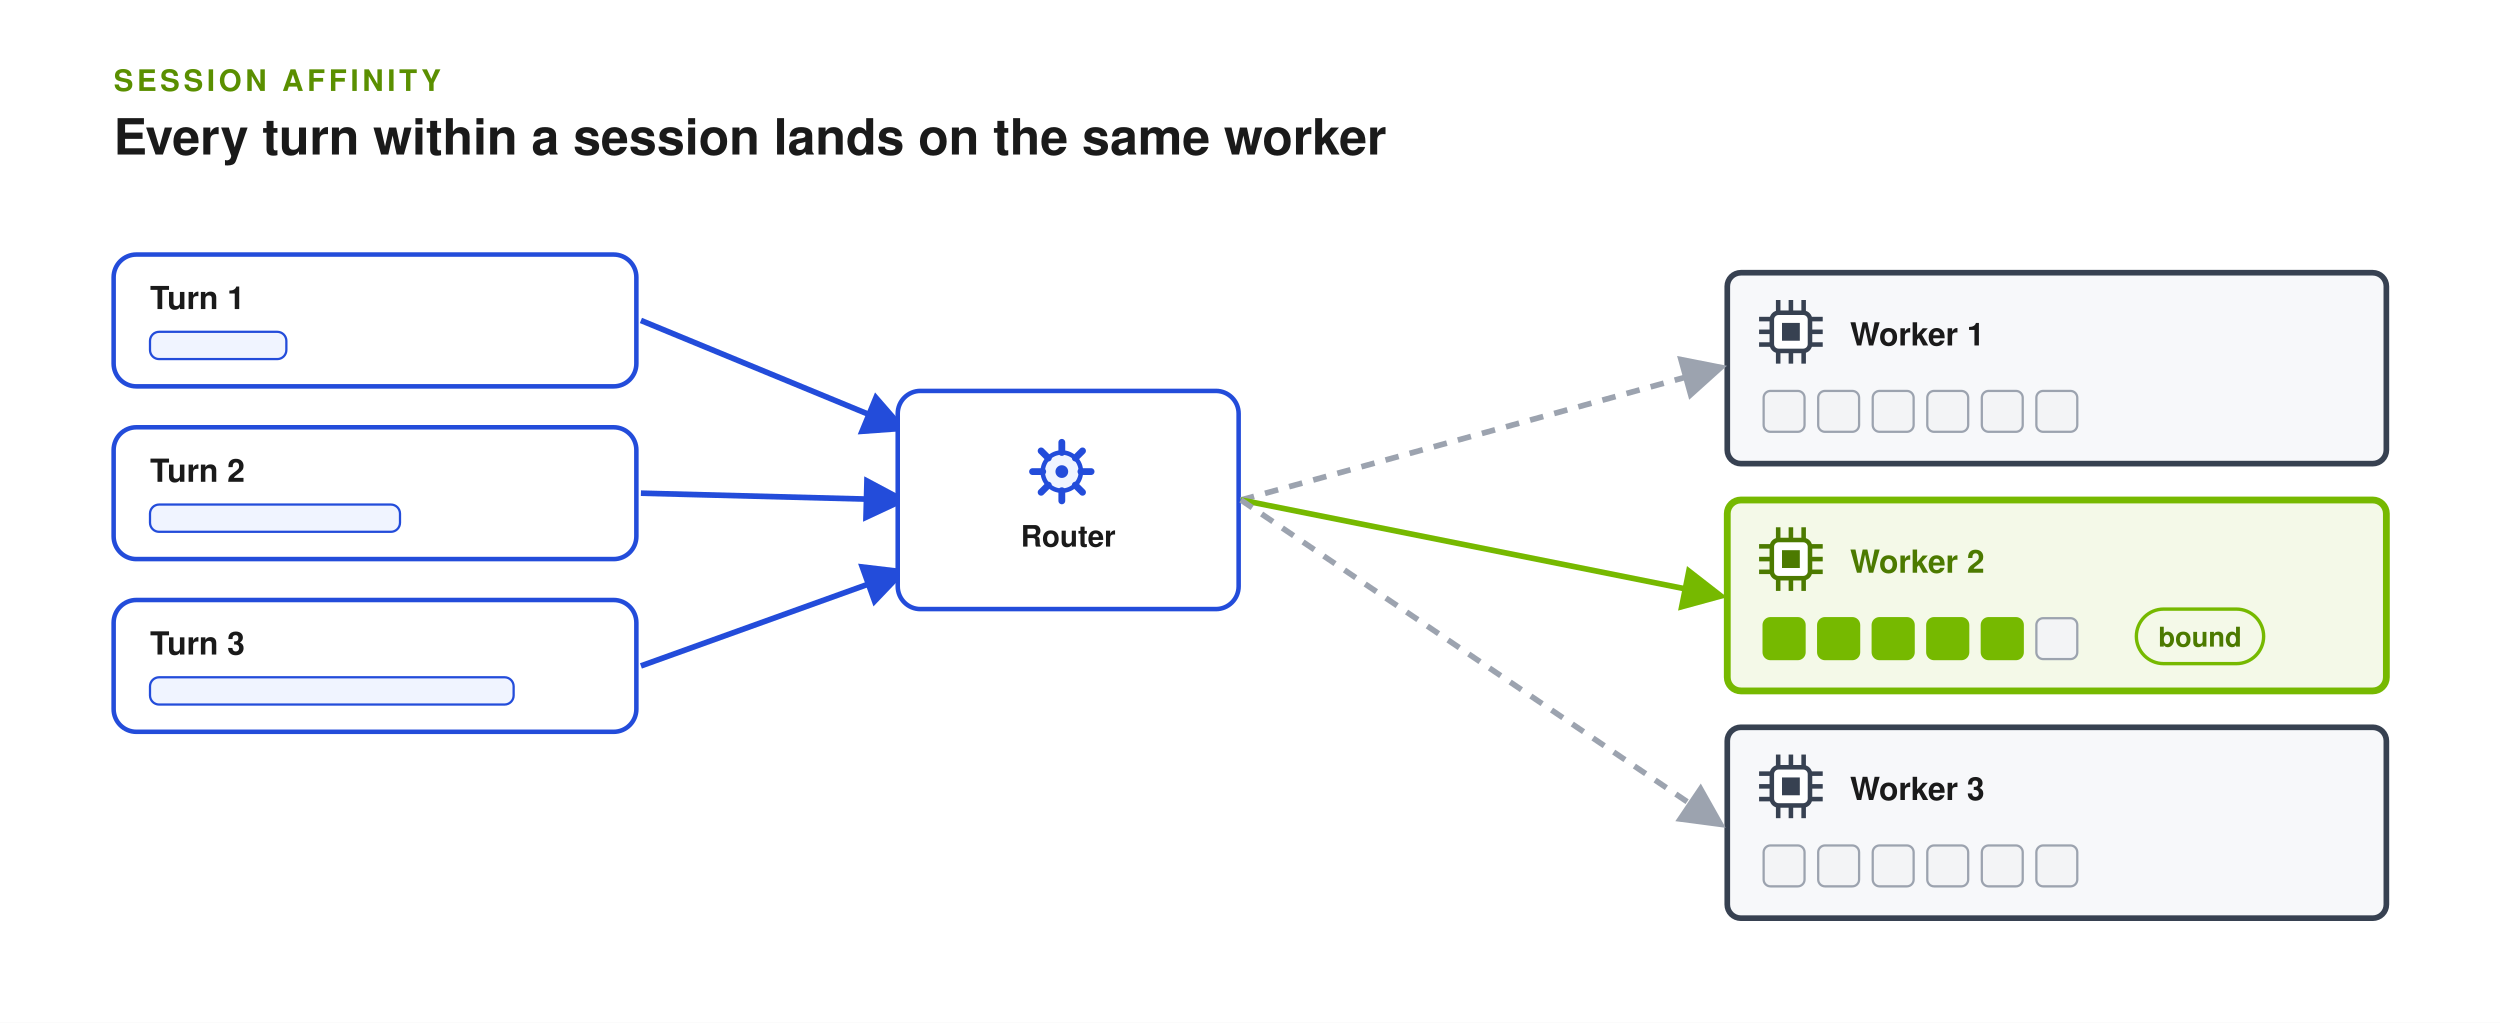
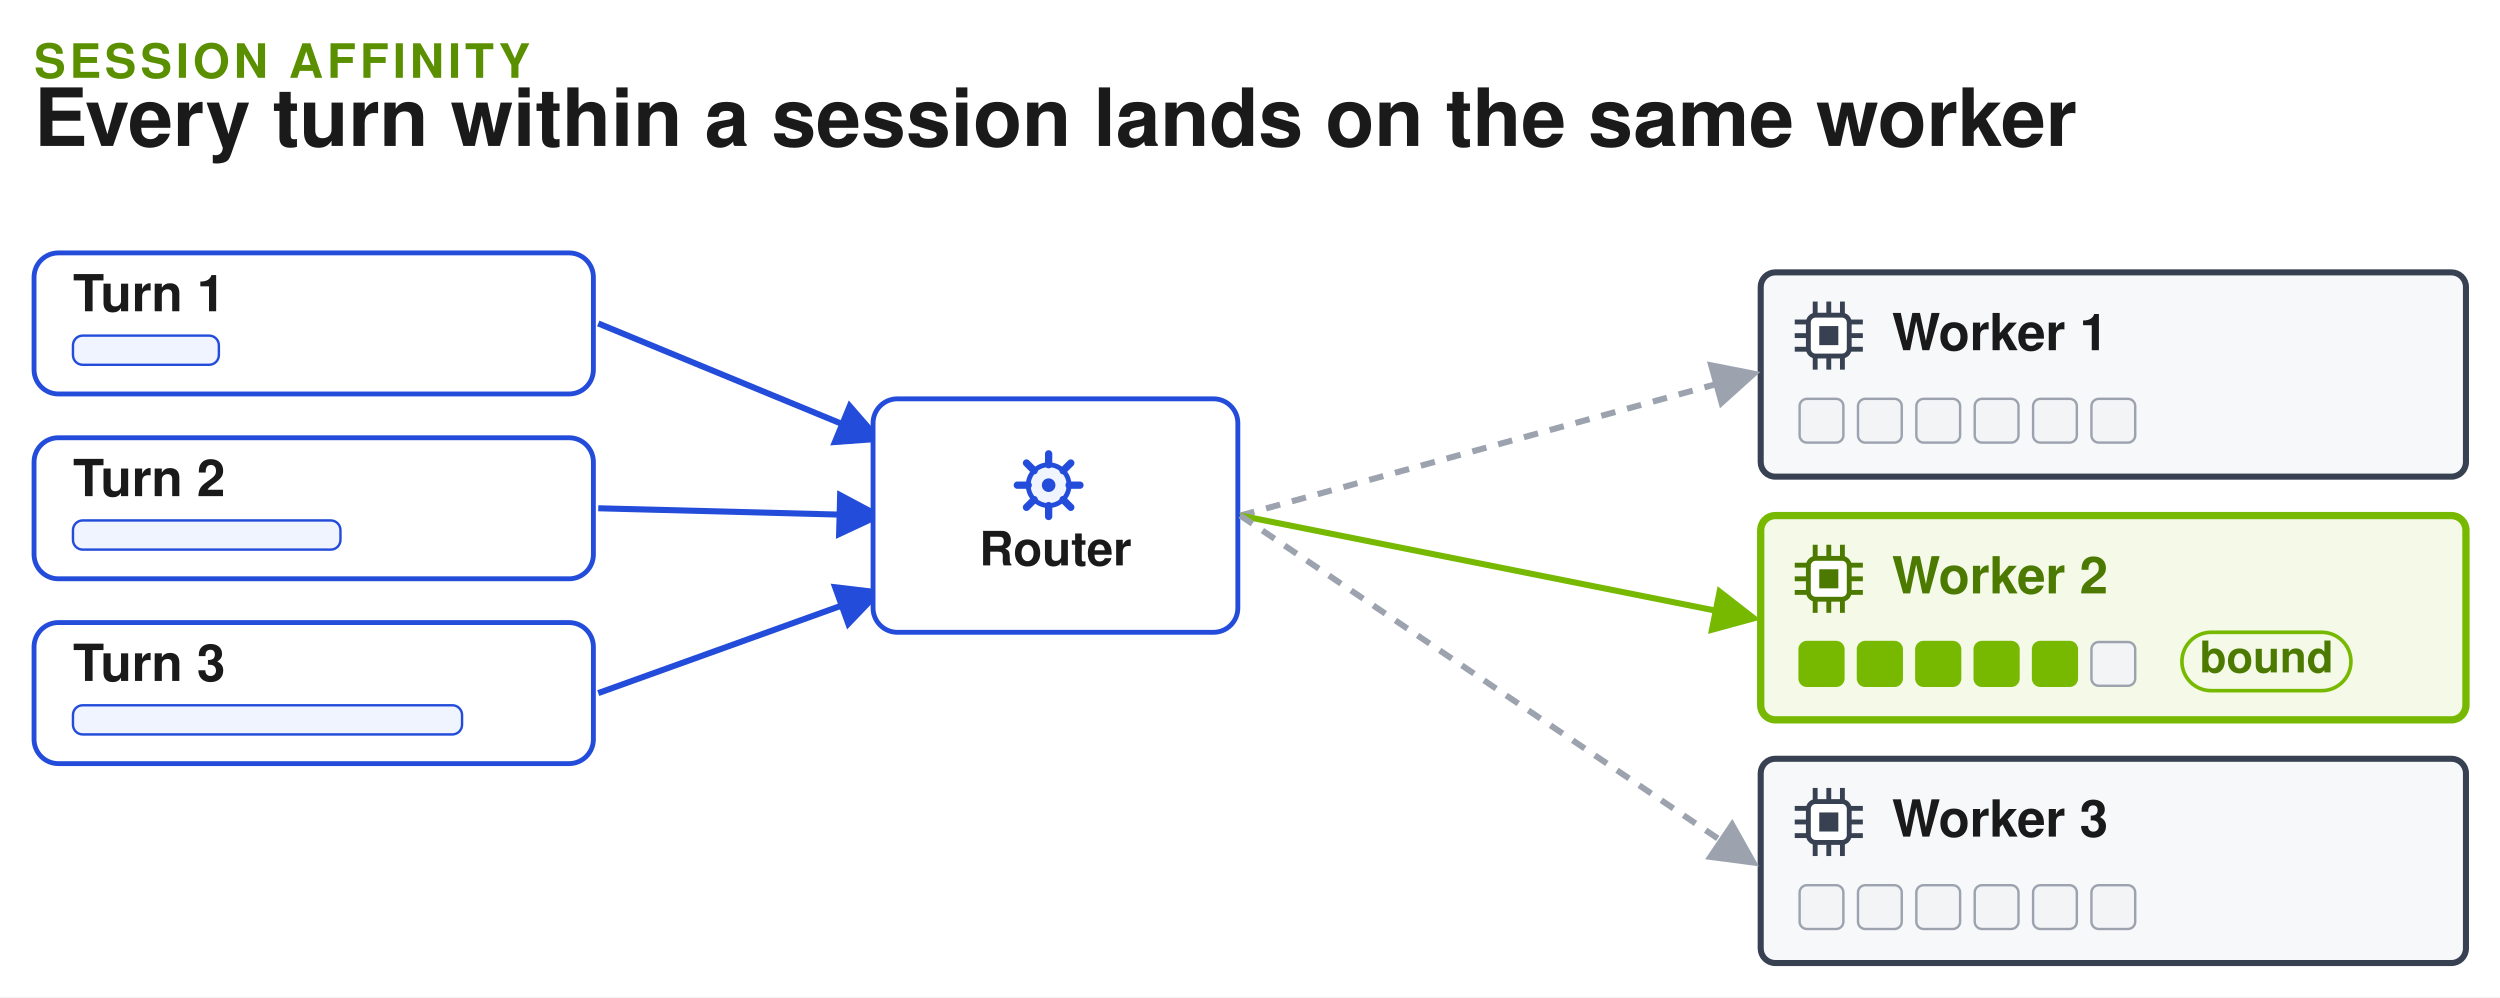
- <svg xmlns="http://www.w3.org/2000/svg" width="1100" height="450" viewBox="0 0 1100 450" role="img" aria-labelledby="title desc" font-family="Helvetica, Arial, sans-serif">
+ <svg xmlns="http://www.w3.org/2000/svg" width="1028" height="410" viewBox="36 8 1028 410" role="img" aria-labelledby="title desc" font-family="Helvetica, Arial, sans-serif">
  <defs>
    <marker id="arrow" viewBox="0 0 10 10" refX="8" refY="5" markerWidth="8" markerHeight="8" orient="auto">
      <path d="M0,0 L10,5 L0,10 z" fill="#234CDA" />
    </marker>
    <marker id="arrow-green" viewBox="0 0 10 10" refX="8" refY="5" markerWidth="8" markerHeight="8" orient="auto">
      <path d="M0,0 L10,5 L0,10 z" fill="#76B900" />
    </marker>
    <marker id="arrow-gray" viewBox="0 0 10 10" refX="8" refY="5" markerWidth="8" markerHeight="8" orient="auto">
      <path d="M0,0 L10,5 L0,10 z" fill="#9CA3AF" />
    </marker>
    <marker id="arrow-amber" viewBox="0 0 10 10" refX="8" refY="5" markerWidth="8" markerHeight="8" orient="auto">
      <path d="M0,0 L10,5 L0,10 z" fill="#D97706" />
    </marker>
    <marker id="arrow-green-start" viewBox="0 0 10 10" refX="8" refY="5" markerWidth="8" markerHeight="8" orient="auto-start-reverse">
      <path d="M0,0 L10,5 L0,10 z" fill="#76B900" />
    </marker>
  </defs>
-   <rect width="1100" height="450" fill="#FFFFFF" />
-   <text x="50" y="40" font-size="13" font-weight="700" letter-spacing="1.6" fill="#5A8F00">SESSION AFFINITY</text>
-   <text x="50" y="68" font-size="22" font-weight="700" fill="#1A1A1A">Every turn within a session lands on the same worker</text>
+   <rect x="36" y="8" width="1028" height="410" fill="#FFFFFF" />
+   <text x="50" y="40" font-size="19.5" font-weight="700" letter-spacing="1.6" fill="#5A8F00">SESSION AFFINITY</text>
+   <text x="50" y="68" font-size="33.0" font-weight="700" fill="#1A1A1A">Every turn within a session lands on the same worker</text>
  <rect x="50" y="112" width="230" height="58" rx="10" fill="#FFFFFF" stroke="#234CDA" stroke-width="2" />
-   <text x="66" y="136" font-size="14" font-weight="700" fill="#1A1A1A">Turn 1</text>
+   <text x="66" y="136" font-size="21.0" font-weight="700" fill="#1A1A1A">Turn 1</text>
  <rect x="66" y="146" width="60" height="12" rx="4" fill="#F0F4FF" stroke="#234CDA" />
  <line x1="282" y1="141" x2="396" y2="188" stroke="#234CDA" stroke-width="2.5" marker-end="url(#arrow)" />
  <rect x="50" y="188" width="230" height="58" rx="10" fill="#FFFFFF" stroke="#234CDA" stroke-width="2" />
-   <text x="66" y="212" font-size="14" font-weight="700" fill="#1A1A1A">Turn 2</text>
+   <text x="66" y="212" font-size="21.0" font-weight="700" fill="#1A1A1A">Turn 2</text>
  <rect x="66" y="222" width="110" height="12" rx="4" fill="#F0F4FF" stroke="#234CDA" />
  <line x1="282" y1="217" x2="396" y2="220" stroke="#234CDA" stroke-width="2.5" marker-end="url(#arrow)" />
  <rect x="50" y="264" width="230" height="58" rx="10" fill="#FFFFFF" stroke="#234CDA" stroke-width="2" />
-   <text x="66" y="288" font-size="14" font-weight="700" fill="#1A1A1A">Turn 3</text>
+   <text x="66" y="288" font-size="21.0" font-weight="700" fill="#1A1A1A">Turn 3</text>
  <rect x="66" y="298" width="160" height="12" rx="4" fill="#F0F4FF" stroke="#234CDA" />
  <line x1="282" y1="293" x2="396" y2="252" stroke="#234CDA" stroke-width="2.5" marker-end="url(#arrow)" />
  <rect x="395.0" y="172.0" width="150" height="96" rx="10" fill="#FFFFFF" stroke="#234CDA" stroke-width="2" />
  <circle cx="467.2" cy="207.5" r="8.4" fill="#F0F4FF" stroke="#234CDA" stroke-width="2" />
  <circle cx="467.2" cy="207.5" r="2.8" fill="#234CDA" />
  <line x1="475.6" y1="207.5" x2="480.08" y2="207.5" stroke="#234CDA" stroke-width="3" stroke-linecap="round" />
  <line x1="473.14" y1="213.44" x2="476.308" y2="216.608" stroke="#234CDA" stroke-width="3" stroke-linecap="round" />
  <line x1="467.2" y1="215.9" x2="467.2" y2="220.38" stroke="#234CDA" stroke-width="3" stroke-linecap="round" />
  <line x1="461.26" y1="213.44" x2="458.092" y2="216.608" stroke="#234CDA" stroke-width="3" stroke-linecap="round" />
  <line x1="458.8" y1="207.5" x2="454.32" y2="207.5" stroke="#234CDA" stroke-width="3" stroke-linecap="round" />
  <line x1="461.26" y1="201.56" x2="458.092" y2="198.392" stroke="#234CDA" stroke-width="3" stroke-linecap="round" />
  <line x1="467.2" y1="199.1" x2="467.2" y2="194.62" stroke="#234CDA" stroke-width="3" stroke-linecap="round" />
  <line x1="473.14" y1="201.56" x2="476.308" y2="198.392" stroke="#234CDA" stroke-width="3" stroke-linecap="round" />
-   <text x="470" y="240.5" font-size="13" font-weight="700" fill="#1A1A1A" text-anchor="middle">Router</text>
+   <text x="470" y="240.5" font-size="19.5" font-weight="700" fill="#1A1A1A" text-anchor="middle">Router</text>
  <rect x="760" y="120" width="290" height="84" rx="6" fill="#F7F8FA" stroke="#374151" stroke-width="2.5" />
  <rect x="779.6" y="137.6" width="16.8" height="16.8" rx="3" fill="#FFFFFF" stroke="#374151" stroke-width="2" />
  <rect x="784.08" y="142.08" width="7.84" height="7.84" fill="#374151" />
  <line x1="782.4" y1="132" x2="782.4" y2="137.6" stroke="#374151" stroke-width="2" />
  <line x1="782.4" y1="154.4" x2="782.4" y2="160" stroke="#374151" stroke-width="2" />
  <line x1="774" y1="140.4" x2="779.6" y2="140.4" stroke="#374151" stroke-width="2" />
  <line x1="796.4" y1="140.4" x2="802" y2="140.4" stroke="#374151" stroke-width="2" />
  <line x1="788.0" y1="132" x2="788.0" y2="137.6" stroke="#374151" stroke-width="2" />
  <line x1="788.0" y1="154.4" x2="788.0" y2="160" stroke="#374151" stroke-width="2" />
  <line x1="774" y1="146.0" x2="779.6" y2="146.0" stroke="#374151" stroke-width="2" />
  <line x1="796.4" y1="146.0" x2="802" y2="146.0" stroke="#374151" stroke-width="2" />
  <line x1="793.6" y1="132" x2="793.6" y2="137.6" stroke="#374151" stroke-width="2" />
  <line x1="793.6" y1="154.4" x2="793.6" y2="160" stroke="#374151" stroke-width="2" />
  <line x1="774" y1="151.6" x2="779.6" y2="151.6" stroke="#374151" stroke-width="2" />
  <line x1="796.4" y1="151.6" x2="802" y2="151.6" stroke="#374151" stroke-width="2" />
-   <text x="814" y="152" font-size="14" font-weight="700" fill="#1A1A1A">Worker 1</text>
+   <text x="814" y="152" font-size="21.0" font-weight="700" fill="#1A1A1A">Worker 1</text>
  <rect x="776" y="172" width="18" height="18" rx="3" fill="#F3F4F6" stroke="#9CA3AF" stroke-width="1" />
  <rect x="800" y="172" width="18" height="18" rx="3" fill="#F3F4F6" stroke="#9CA3AF" stroke-width="1" />
  <rect x="824" y="172" width="18" height="18" rx="3" fill="#F3F4F6" stroke="#9CA3AF" stroke-width="1" />
  <rect x="848" y="172" width="18" height="18" rx="3" fill="#F3F4F6" stroke="#9CA3AF" stroke-width="1" />
  <rect x="872" y="172" width="18" height="18" rx="3" fill="#F3F4F6" stroke="#9CA3AF" stroke-width="1" />
  <rect x="896" y="172" width="18" height="18" rx="3" fill="#F3F4F6" stroke="#9CA3AF" stroke-width="1" />
  <line x1="546" y1="220" x2="756" y2="162" stroke="#9CA3AF" stroke-width="2.5" stroke-dasharray="6 5" marker-end="url(#arrow-gray)" />
  <rect x="760" y="220" width="290" height="84" rx="6" fill="#F4F9E8" stroke="#76B900" stroke-width="3" />
  <rect x="779.6" y="237.6" width="16.8" height="16.8" rx="3" fill="#FFFFFF" stroke="#4C7A00" stroke-width="2" />
  <rect x="784.08" y="242.08" width="7.84" height="7.84" fill="#4C7A00" />
  <line x1="782.4" y1="232" x2="782.4" y2="237.6" stroke="#4C7A00" stroke-width="2" />
  <line x1="782.4" y1="254.4" x2="782.4" y2="260" stroke="#4C7A00" stroke-width="2" />
  <line x1="774" y1="240.4" x2="779.6" y2="240.4" stroke="#4C7A00" stroke-width="2" />
  <line x1="796.4" y1="240.4" x2="802" y2="240.4" stroke="#4C7A00" stroke-width="2" />
  <line x1="788.0" y1="232" x2="788.0" y2="237.6" stroke="#4C7A00" stroke-width="2" />
  <line x1="788.0" y1="254.4" x2="788.0" y2="260" stroke="#4C7A00" stroke-width="2" />
  <line x1="774" y1="246.0" x2="779.6" y2="246.0" stroke="#4C7A00" stroke-width="2" />
  <line x1="796.4" y1="246.0" x2="802" y2="246.0" stroke="#4C7A00" stroke-width="2" />
  <line x1="793.6" y1="232" x2="793.6" y2="237.6" stroke="#4C7A00" stroke-width="2" />
  <line x1="793.6" y1="254.4" x2="793.6" y2="260" stroke="#4C7A00" stroke-width="2" />
  <line x1="774" y1="251.6" x2="779.6" y2="251.6" stroke="#4C7A00" stroke-width="2" />
  <line x1="796.4" y1="251.6" x2="802" y2="251.6" stroke="#4C7A00" stroke-width="2" />
-   <text x="814" y="252" font-size="14" font-weight="700" fill="#4C7A00">Worker 2</text>
+   <text x="814" y="252" font-size="21.0" font-weight="700" fill="#4C7A00">Worker 2</text>
  <rect x="776" y="272" width="18" height="18" rx="3" fill="#76B900" stroke="#76B900" stroke-width="1" />
  <rect x="800" y="272" width="18" height="18" rx="3" fill="#76B900" stroke="#76B900" stroke-width="1" />
  <rect x="824" y="272" width="18" height="18" rx="3" fill="#76B900" stroke="#76B900" stroke-width="1" />
  <rect x="848" y="272" width="18" height="18" rx="3" fill="#76B900" stroke="#76B900" stroke-width="1" />
  <rect x="872" y="272" width="18" height="18" rx="3" fill="#76B900" stroke="#76B900" stroke-width="1" />
  <rect x="896" y="272" width="18" height="18" rx="3" fill="#F3F4F6" stroke="#9CA3AF" stroke-width="1" />
-   <rect x="940" y="268" width="56" height="24" rx="12.0" fill="#F4F9E8" stroke="#76B900" stroke-width="1.5" />
-   <text x="968.0" y="284.5" font-size="12" font-weight="700" fill="#4C7A00" text-anchor="middle">bound</text>
+   <rect x="933.2" y="268" width="69.5" height="24" rx="12.0" fill="#F4F9E8" stroke="#76B900" stroke-width="1.5" />
+   <text x="968.0" y="284.5" font-size="18.0" font-weight="700" fill="#4C7A00" text-anchor="middle">bound</text>
  <line x1="546" y1="220" x2="756" y2="262" stroke="#76B900" stroke-width="2.5" marker-end="url(#arrow-green)" />
  <rect x="760" y="320" width="290" height="84" rx="6" fill="#F7F8FA" stroke="#374151" stroke-width="2.5" />
  <rect x="779.6" y="337.6" width="16.8" height="16.8" rx="3" fill="#FFFFFF" stroke="#374151" stroke-width="2" />
  <rect x="784.08" y="342.08" width="7.84" height="7.84" fill="#374151" />
  <line x1="782.4" y1="332" x2="782.4" y2="337.6" stroke="#374151" stroke-width="2" />
  <line x1="782.4" y1="354.4" x2="782.4" y2="360" stroke="#374151" stroke-width="2" />
  <line x1="774" y1="340.4" x2="779.6" y2="340.4" stroke="#374151" stroke-width="2" />
  <line x1="796.4" y1="340.4" x2="802" y2="340.4" stroke="#374151" stroke-width="2" />
  <line x1="788.0" y1="332" x2="788.0" y2="337.6" stroke="#374151" stroke-width="2" />
  <line x1="788.0" y1="354.4" x2="788.0" y2="360" stroke="#374151" stroke-width="2" />
  <line x1="774" y1="346.0" x2="779.6" y2="346.0" stroke="#374151" stroke-width="2" />
  <line x1="796.4" y1="346.0" x2="802" y2="346.0" stroke="#374151" stroke-width="2" />
  <line x1="793.6" y1="332" x2="793.6" y2="337.6" stroke="#374151" stroke-width="2" />
  <line x1="793.6" y1="354.4" x2="793.6" y2="360" stroke="#374151" stroke-width="2" />
  <line x1="774" y1="351.6" x2="779.6" y2="351.6" stroke="#374151" stroke-width="2" />
  <line x1="796.4" y1="351.6" x2="802" y2="351.6" stroke="#374151" stroke-width="2" />
-   <text x="814" y="352" font-size="14" font-weight="700" fill="#1A1A1A">Worker 3</text>
+   <text x="814" y="352" font-size="21.0" font-weight="700" fill="#1A1A1A">Worker 3</text>
  <rect x="776" y="372" width="18" height="18" rx="3" fill="#F3F4F6" stroke="#9CA3AF" stroke-width="1" />
  <rect x="800" y="372" width="18" height="18" rx="3" fill="#F3F4F6" stroke="#9CA3AF" stroke-width="1" />
  <rect x="824" y="372" width="18" height="18" rx="3" fill="#F3F4F6" stroke="#9CA3AF" stroke-width="1" />
  <rect x="848" y="372" width="18" height="18" rx="3" fill="#F3F4F6" stroke="#9CA3AF" stroke-width="1" />
  <rect x="872" y="372" width="18" height="18" rx="3" fill="#F3F4F6" stroke="#9CA3AF" stroke-width="1" />
  <rect x="896" y="372" width="18" height="18" rx="3" fill="#F3F4F6" stroke="#9CA3AF" stroke-width="1" />
  <line x1="546" y1="220" x2="756" y2="362" stroke="#9CA3AF" stroke-width="2.5" stroke-dasharray="6 5" marker-end="url(#arrow-gray)" />
</svg>
